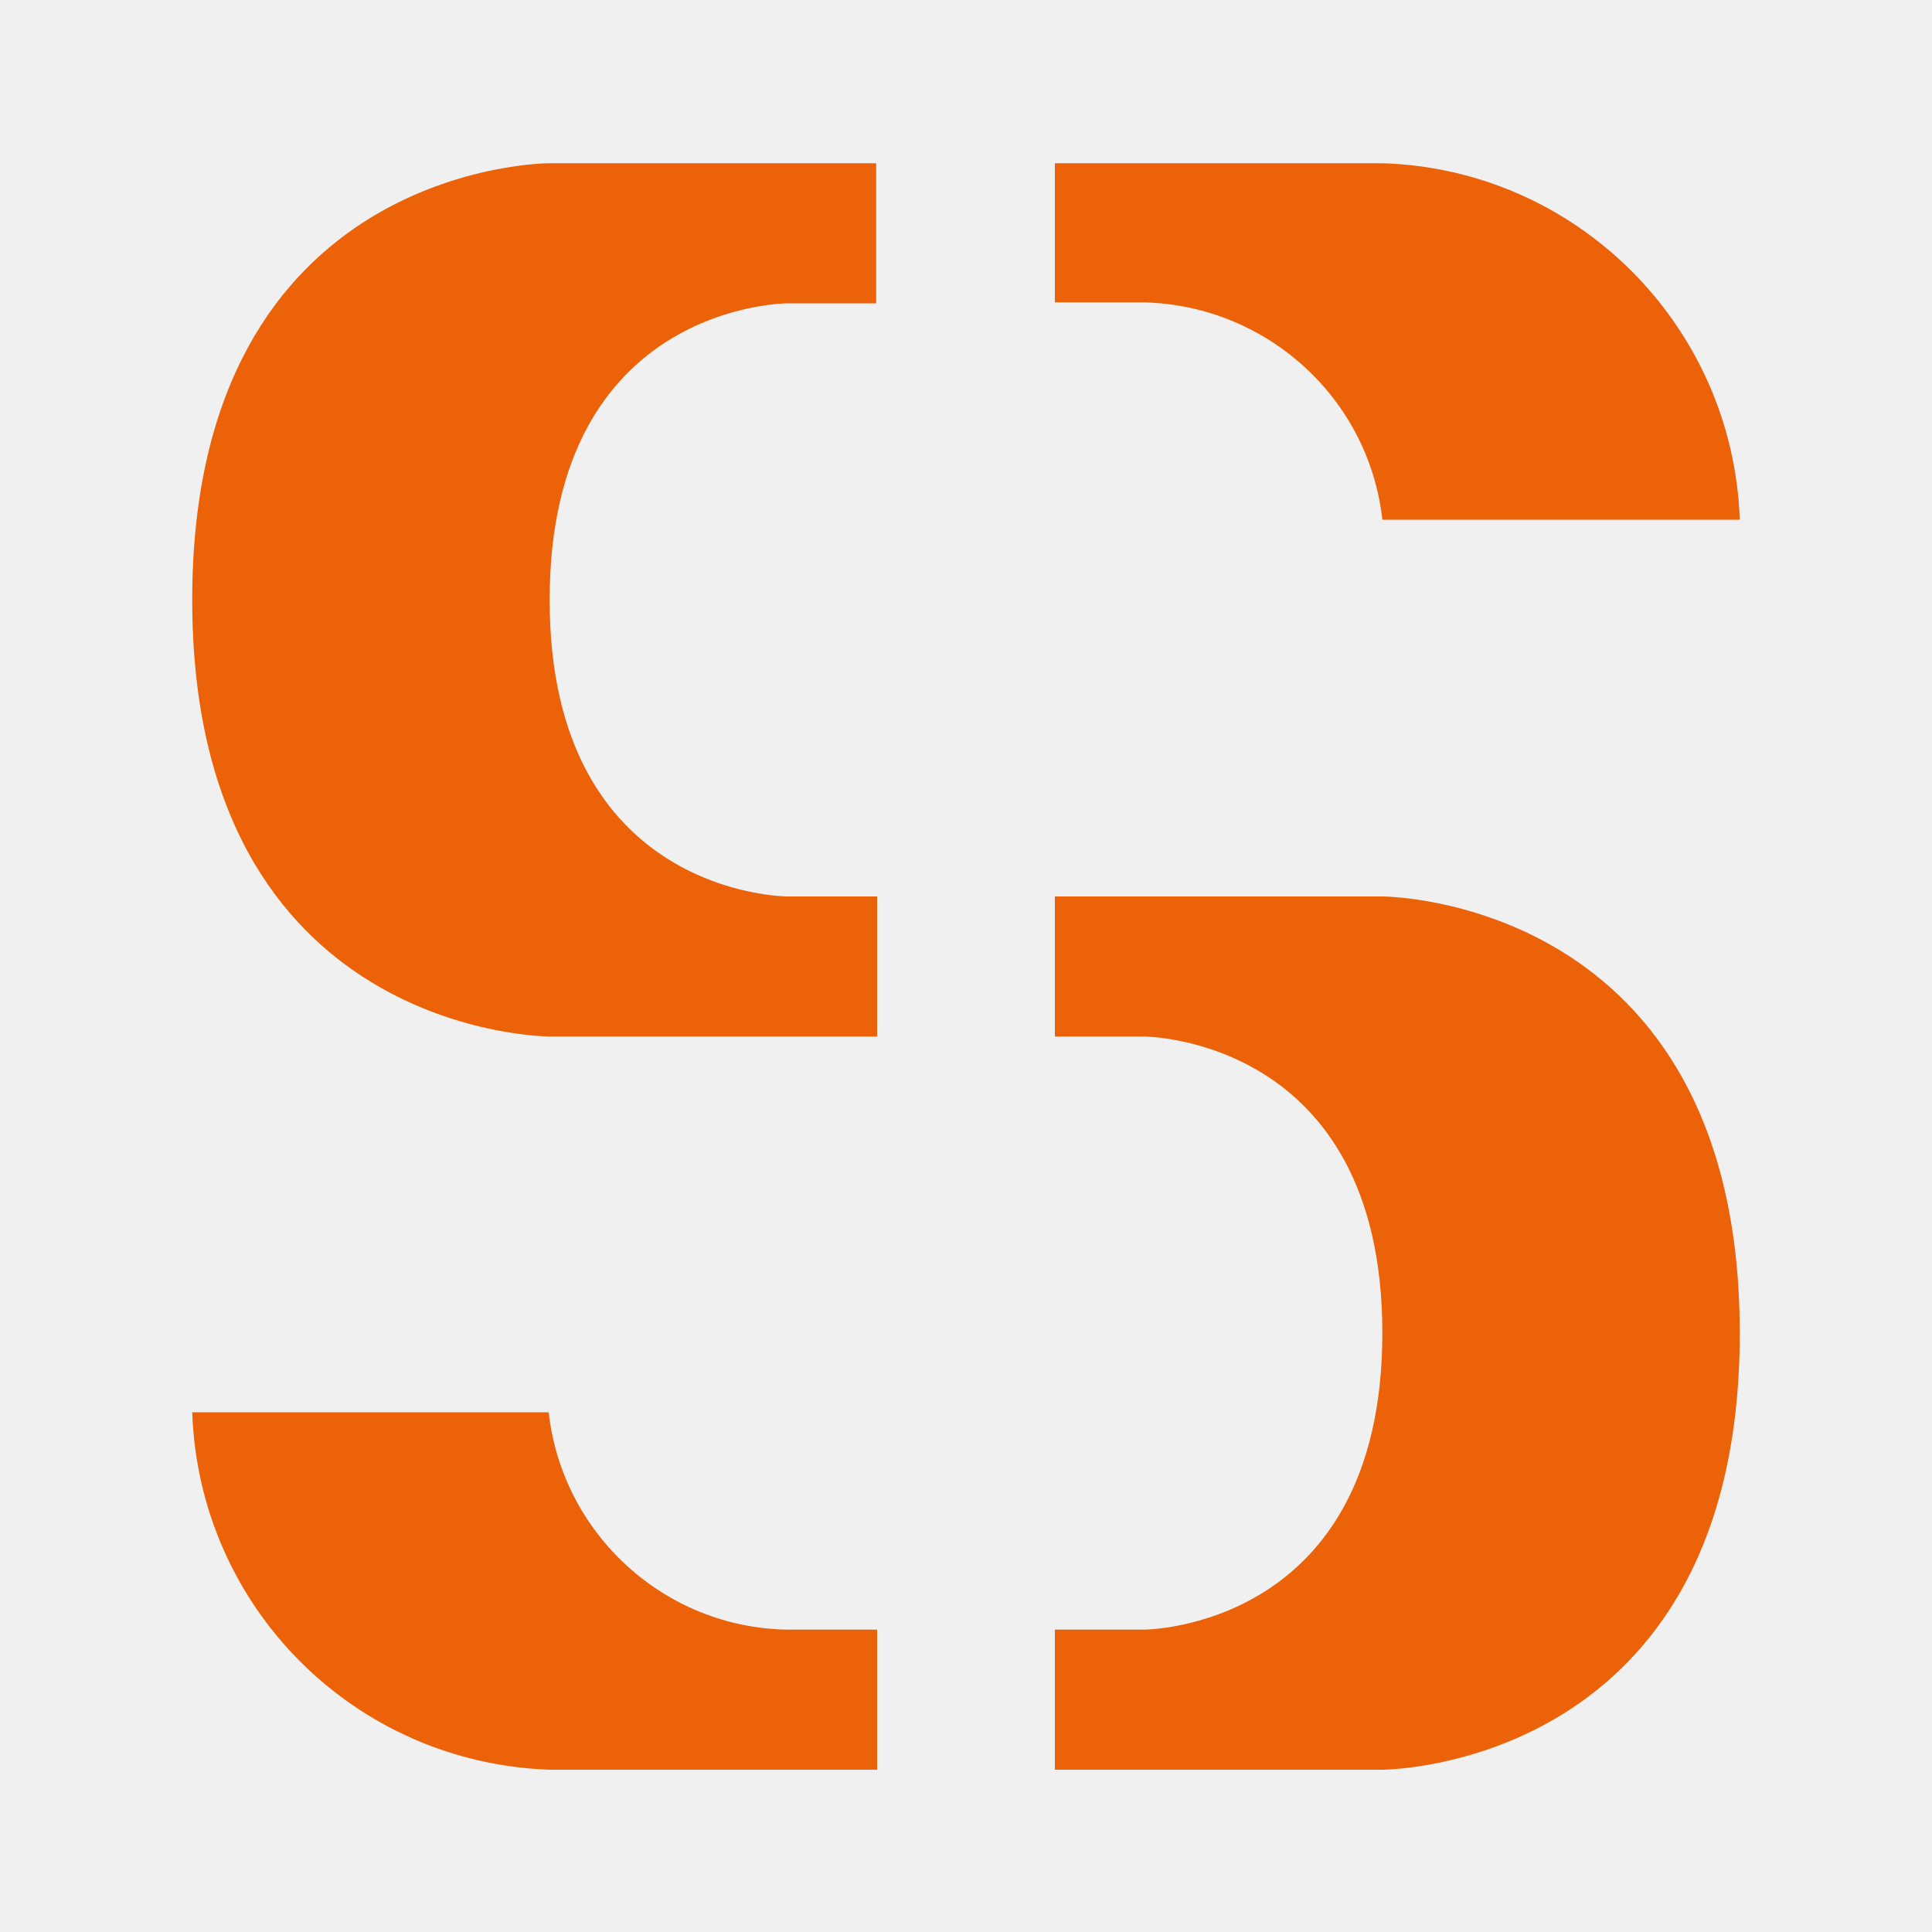
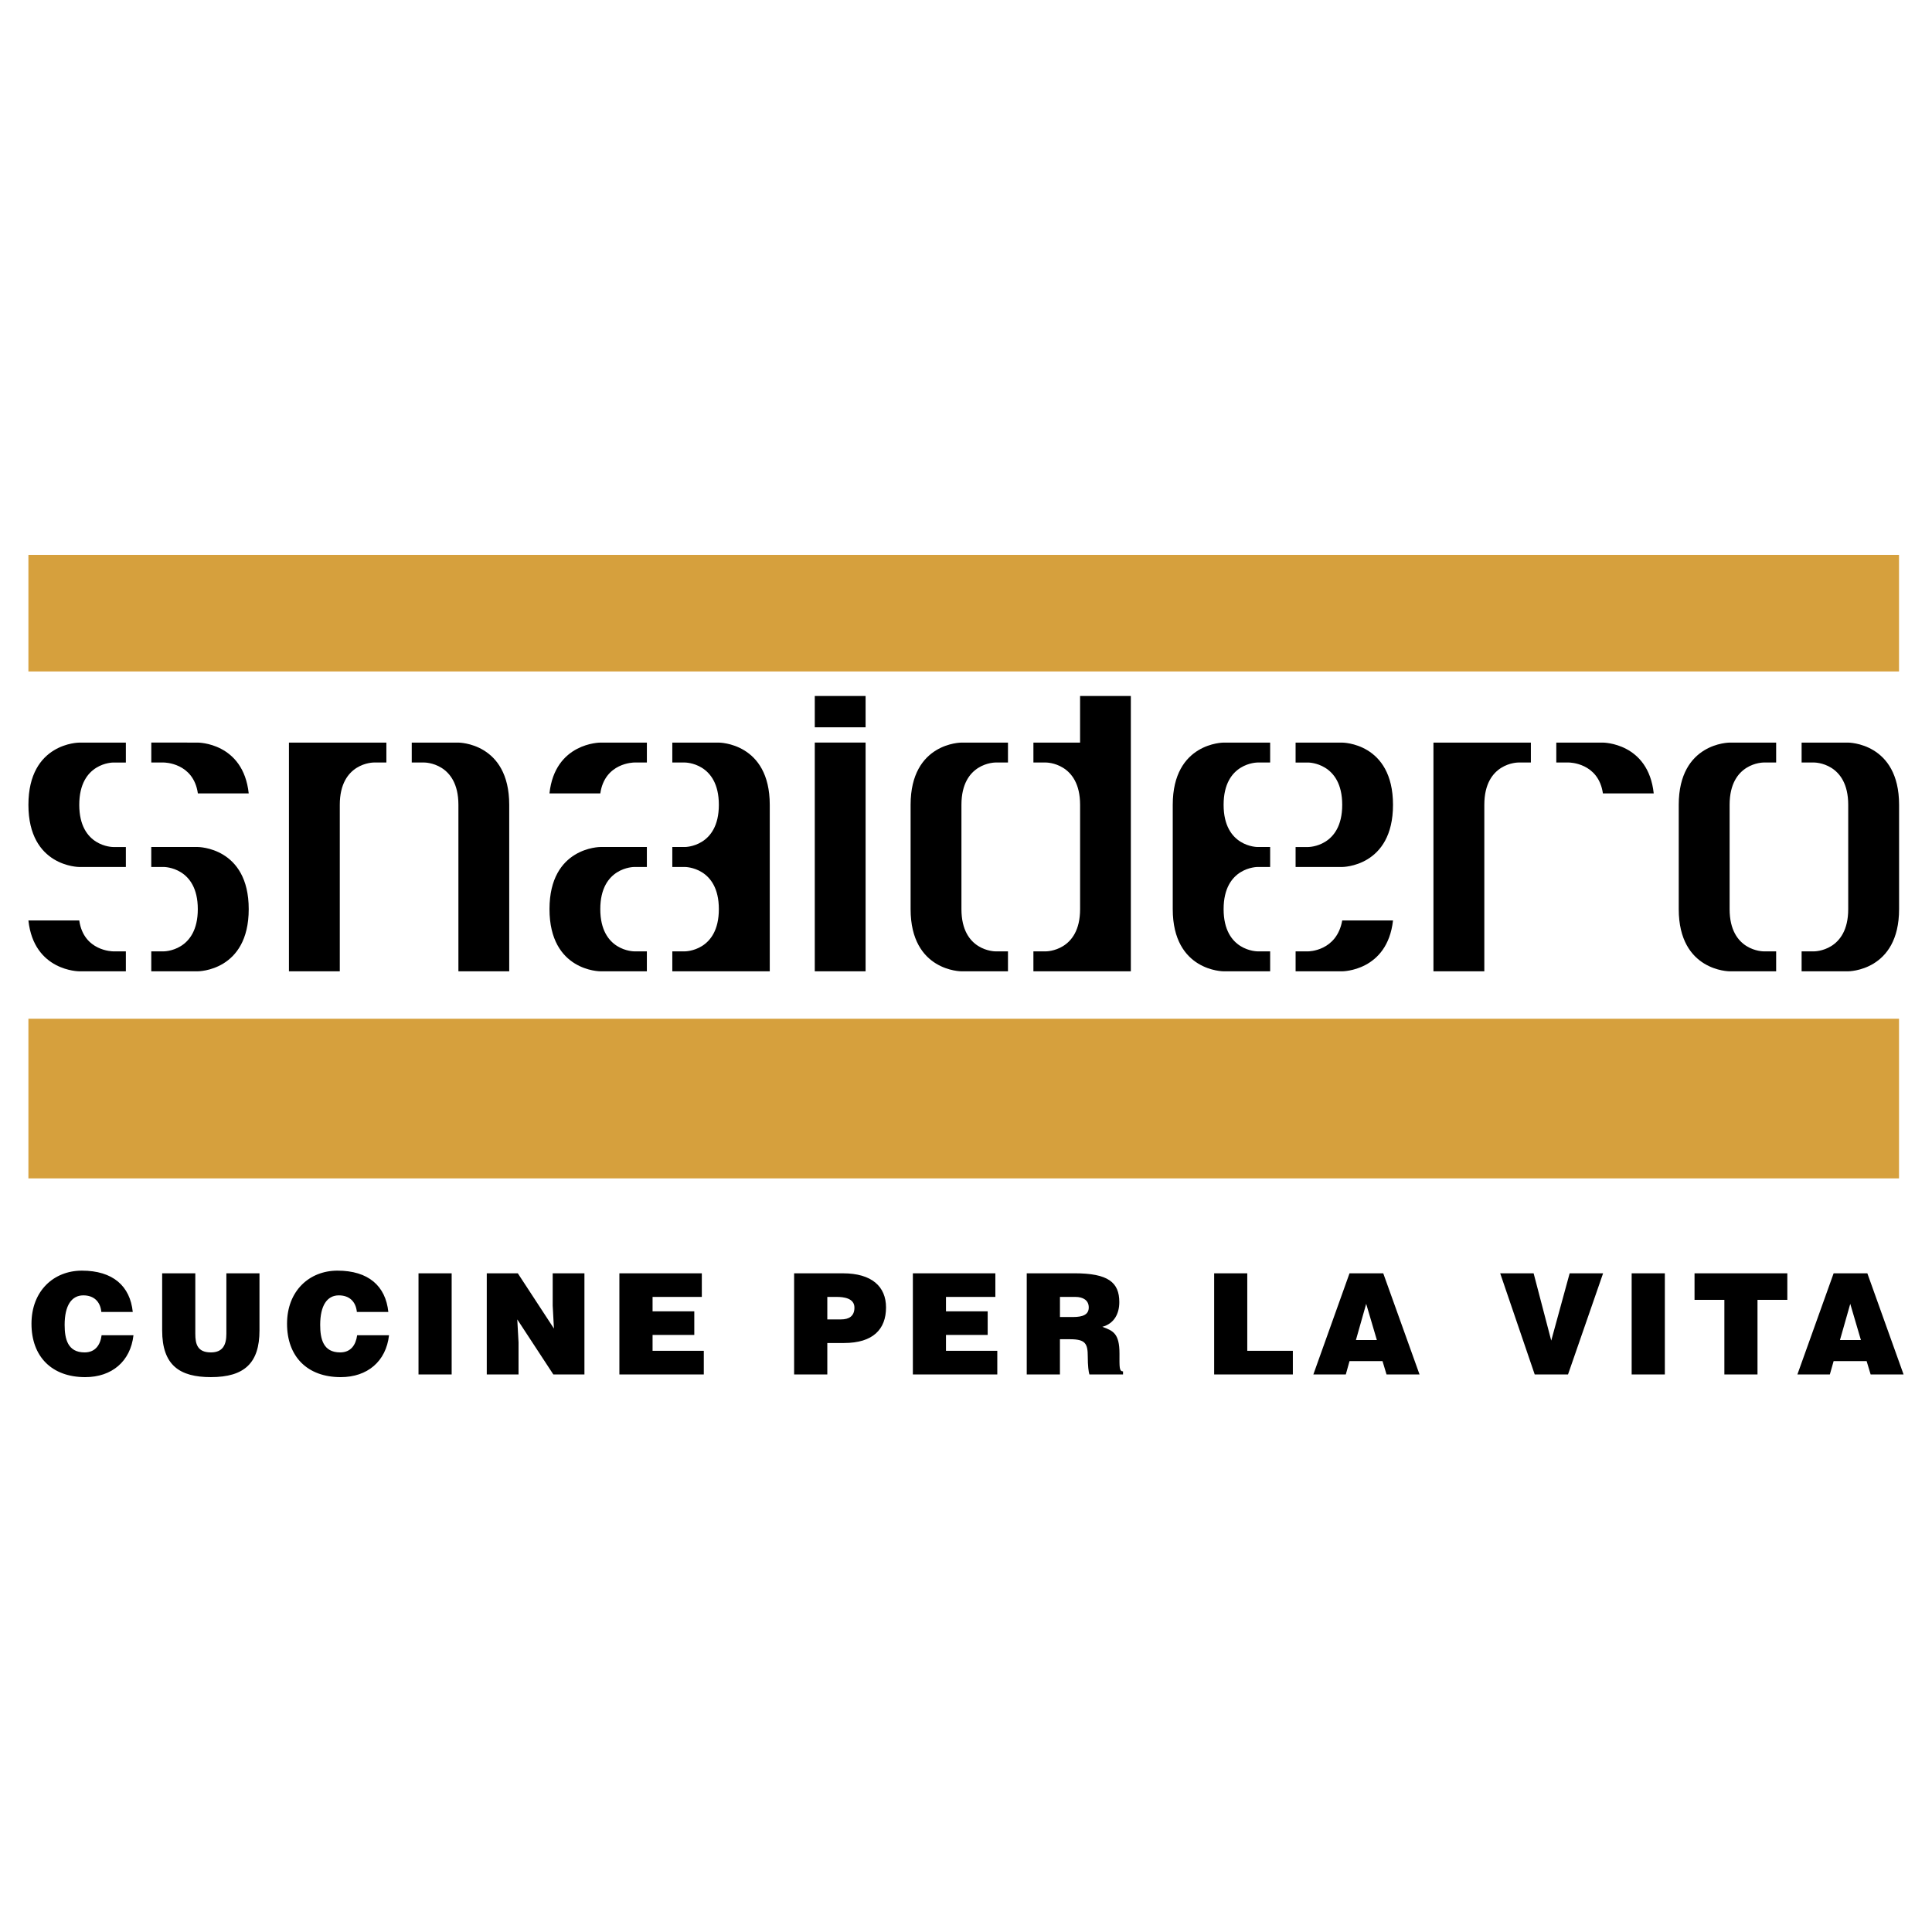
- <svg xmlns="http://www.w3.org/2000/svg" version="1.1" width="20" height="20">
-   <svg id="SvgjsSvg1032" version="1.1" viewBox="0 0 20 20">
-     <defs>
-       <style>
-       .st0 {
-         fill: #eb6209;
-       }
-     </style>
-     </defs>
-     <path id="SvgjsPath1031" class="st0" d="M10.92,1.69h3.39c2.01.06,3.63,1.68,3.7,3.69h-3.7c-.14-1.26-1.2-2.22-2.47-2.25h-.92v-1.45h0Z" />
-     <path id="SvgjsPath1030" class="st0" d="M9.07,16.87h-.92c-1.27-.02-2.33-.99-2.47-2.25H1.99c.07,2.02,1.68,3.63,3.7,3.7h3.39v-1.45h-.01Z" />
-     <path id="SvgjsPath1029" class="st0" d="M10.92,16.87h.92s2.47,0,2.47-3.07-2.47-3.07-2.47-3.07h-.92v-1.45h3.39s3.7,0,3.7,4.52-3.7,4.52-3.7,4.52h-3.39v-1.45Z" />
-     <path id="SvgjsPath1028" class="st0" d="M9.07,9.28h-.92s-2.46,0-2.46-3.07,2.46-3.07,2.46-3.07h.92v-1.45h-3.39s-3.69,0-3.69,4.52,3.7,4.52,3.7,4.52h3.39v-1.45h-.01Z" />
-   </svg>
-   <style>@media (prefers-color-scheme: light) { :root { filter: none; } }
- @media (prefers-color-scheme: dark) { :root { filter: none; } }
- </style>
+ <svg xmlns="http://www.w3.org/2000/svg" width="2500" height="2500" viewBox="0 0 192.756 192.756">
+   <g fill-rule="evenodd" clip-rule="evenodd">
+     <path fill="#fff" d="M0 0h192.756v192.756H0V0z" />
+     <path fill="#d6a03d" d="M2.834 55.36h186.631v11.631H2.834V55.36zM2.834 101.639h186.631v15.931H2.834v-15.931z" />
+     <path d="M81.29 96.908h5.07V74.086h-5.07v22.822zM81.29 72.563h5.07v-3.125h-5.07v3.125zM15.095 74.083l4.647.006s4.528-.006 5.073 5.071h-5.073c-.441-3.083-3.388-3.083-3.388-3.083h-1.259v-1.994zM12.557 94.917h-1.272s-2.937 0-3.377-3.081H2.835c.545 5.072 5.073 5.072 5.073 5.072h4.649v-1.991zM15.092 94.917h1.259s3.384 0 3.384-4.213c0-4.206-3.384-4.206-3.384-4.206h-1.259v-1.992h4.644s5.079 0 5.079 6.197c0 6.204-5.073 6.204-5.073 6.204h-4.649v-1.99h-.001zM12.557 84.507h-1.272s-3.377 0-3.377-4.209c0-4.22 3.377-4.22 3.377-4.22h1.272V74.09H7.908s-5.073 0-5.073 6.208c0 6.201 5.073 6.201 5.073 6.201h4.649v-1.992zM38.548 74.089h-9.72v22.819h5.073V80.297c0-4.22 3.378-4.22 3.378-4.22h1.27v-1.988h-.001zM41.08 74.089h4.658s5.067 0 5.067 6.208v16.611h-5.069V80.297c0-4.22-3.384-4.22-3.384-4.22H41.08v-1.988zM64.538 74.089h-4.646s-4.528 0-5.072 5.071h5.072c.45-3.083 3.378-3.083 3.378-3.083h1.269v-1.988h-.001zM67.076 94.917h1.266s3.378 0 3.378-4.213c0-4.206-3.378-4.206-3.378-4.206h-1.266v-1.992h1.266s3.378 0 3.378-4.209c0-4.22-3.378-4.22-3.378-4.22h-1.266v-1.988h4.644s5.079 0 5.079 6.208v16.611h-9.722v-1.991h-.001zM64.538 94.917h-1.269s-3.378 0-3.378-4.213c0-4.206 3.378-4.206 3.378-4.206h1.269v-1.992h-4.646s-5.069 0-5.069 6.197c0 6.204 5.066 6.204 5.066 6.204h4.649v-1.99zM103.104 94.917h1.266s3.391 0 3.391-4.213V80.297c0-4.22-3.391-4.22-3.391-4.22h-1.266v-1.988h4.656v-4.651h5.064v27.47h-9.721v-1.991h.001zM100.566 94.917H99.3s-3.377 0-3.377-4.213V80.297c0-4.22 3.377-4.22 3.377-4.22h1.266v-1.988h-4.651s-5.064 0-5.064 6.208v10.407c0 6.204 5.064 6.204 5.064 6.204h4.651v-1.991zM129.262 94.917h1.266s2.836 0 3.385-3.081h5.068c-.57 5.072-5.068 5.072-5.068 5.072h-4.65v-1.991h-.001zM126.723 94.917h-1.266s-3.377 0-3.377-4.213c0-4.206 3.377-4.206 3.377-4.206h1.266v-1.992h-1.266s-3.377 0-3.377-4.209c0-4.22 3.377-4.22 3.377-4.22h1.266v-1.988h-4.648s-5.07 0-5.07 6.208v10.407c0 6.204 5.07 6.204 5.07 6.204h4.648v-1.991zM129.262 84.507h1.266s3.385 0 3.385-4.209c0-4.22-3.385-4.22-3.385-4.22h-1.266V74.09h4.65s5.068 0 5.068 6.208c0 6.201-5.068 6.201-5.068 6.201h-4.65v-1.992zM152.736 74.089h-9.721v22.819h5.076V80.297c0-4.22 3.379-4.22 3.379-4.22h1.266v-1.988zM155.273 74.089h4.65s4.527 0 5.07 5.071h-5.07c-.445-3.083-3.385-3.083-3.385-3.083h-1.266v-1.988h.001zM177.207 94.917h-1.266s-3.377 0-3.377-4.213V80.297c0-4.22 3.377-4.22 3.377-4.22h1.266v-1.988h-4.643s-5.076 0-5.076 6.208v10.407c0 6.204 5.076 6.204 5.076 6.204h4.643v-1.991zM179.746 94.917h1.266s3.385 0 3.385-4.213V80.297c0-4.22-3.379-4.22-3.379-4.22h-1.271v-1.988h4.643s5.082 0 5.082 6.208v10.407c0 6.204-5.082 6.204-5.082 6.204h-4.643v-1.991h-.001zM10.11 130.895c-.101-1.053-.758-1.656-1.795-1.656-1.168 0-1.866.998-1.866 2.945 0 1.412.311 2.746 1.99 2.746 1.065 0 1.57-.74 1.698-1.711h3.179c-.294 2.607-2.16 4.178-4.816 4.178-3.336 0-5.359-2.051-5.359-5.328 0-3.268 2.215-5.297 5.03-5.297 3.085 0 4.811 1.529 5.075 4.123H10.11zM16.178 127.039h3.308v6.039c0 .996.198 1.852 1.553 1.852 1.192 0 1.546-.756 1.546-1.852v-6.039h3.304v5.701c0 3.242-1.498 4.656-4.85 4.656-3.126 0-4.86-1.189-4.86-4.668v-5.689h-.001zM35.605 130.895c-.106-1.053-.761-1.656-1.799-1.656-1.162 0-1.861.998-1.861 2.945 0 1.412.307 2.746 1.99 2.746 1.068 0 1.564-.74 1.698-1.711h3.18c-.295 2.607-2.157 4.178-4.82 4.178-3.335 0-5.355-2.051-5.355-5.328 0-3.268 2.216-5.297 5.031-5.297 3.083 0 4.808 1.529 5.075 4.123h-3.139zM41.755 127.039h3.307v10.092h-3.307v-10.092zM55.266 132.549l-.124-2.303v-3.207h3.167v10.092h-3.101l-3.6-5.494.127 2.297v3.197h-3.17v-10.092h3.098l3.603 5.51zM61.796 137.131v-10.092h8.225v2.354h-4.914v1.441h4.163v2.355h-4.163v1.582h5.112v2.36h-8.423zM82.541 131.637v-2.244h.935c.703 0 1.771.125 1.771 1.07 0 .865-.562 1.174-1.333 1.174h-1.373zm0 5.494v-3.139h1.665c2.902 0 4.193-1.375 4.193-3.549 0-2.07-1.403-3.404-4.303-3.404H79.23v10.092h3.311zM91.077 137.131v-10.092h8.23v2.354h-4.926v1.441h4.16v2.355h-4.16v1.582H99.5v2.36h-8.423zM105.752 129.393h1.533c.779 0 1.34.336 1.34 1.051 0 .699-.555.955-1.572.955h-1.301v-2.006zm1.004 4.222c1.539 0 1.771.432 1.771 1.742 0 .9.084 1.549.164 1.773h3.354v-.309c-.396 0-.354-.451-.354-1.77 0-2.029-.645-2.281-1.711-2.674 1.182-.322 1.693-1.307 1.693-2.465 0-1.967-1.107-2.875-4.467-2.875h-4.768v10.092h3.312v-3.516h1.006v.002zM121.137 137.131v-10.092h3.304v7.732h4.547v2.36h-7.851zM137.369 133.693h-2.088l1.023-3.609 1.065 3.609zm-3.098 3.438l.371-1.332h3.291l.402 1.332h3.293l-3.621-10.092h-3.365l-3.609 10.092h3.238zM149.674 127.039h3.336l1.758 6.713 1.837-6.713h3.336l-3.5 10.092h-3.322l-3.445-10.092zM162.791 127.039h3.311v10.092h-3.311v-10.092zM169.064 127.039h9.258v2.649h-2.976v7.443h-3.305v-7.443h-2.977v-2.649zM185.662 133.693h-2.088l1.027-3.609 1.061 3.609zm-3.098 3.438l.377-1.332h3.293l.4 1.332h3.287l-3.615-10.092h-3.365l-3.615 10.092h3.238z" />
+   </g>
</svg>
